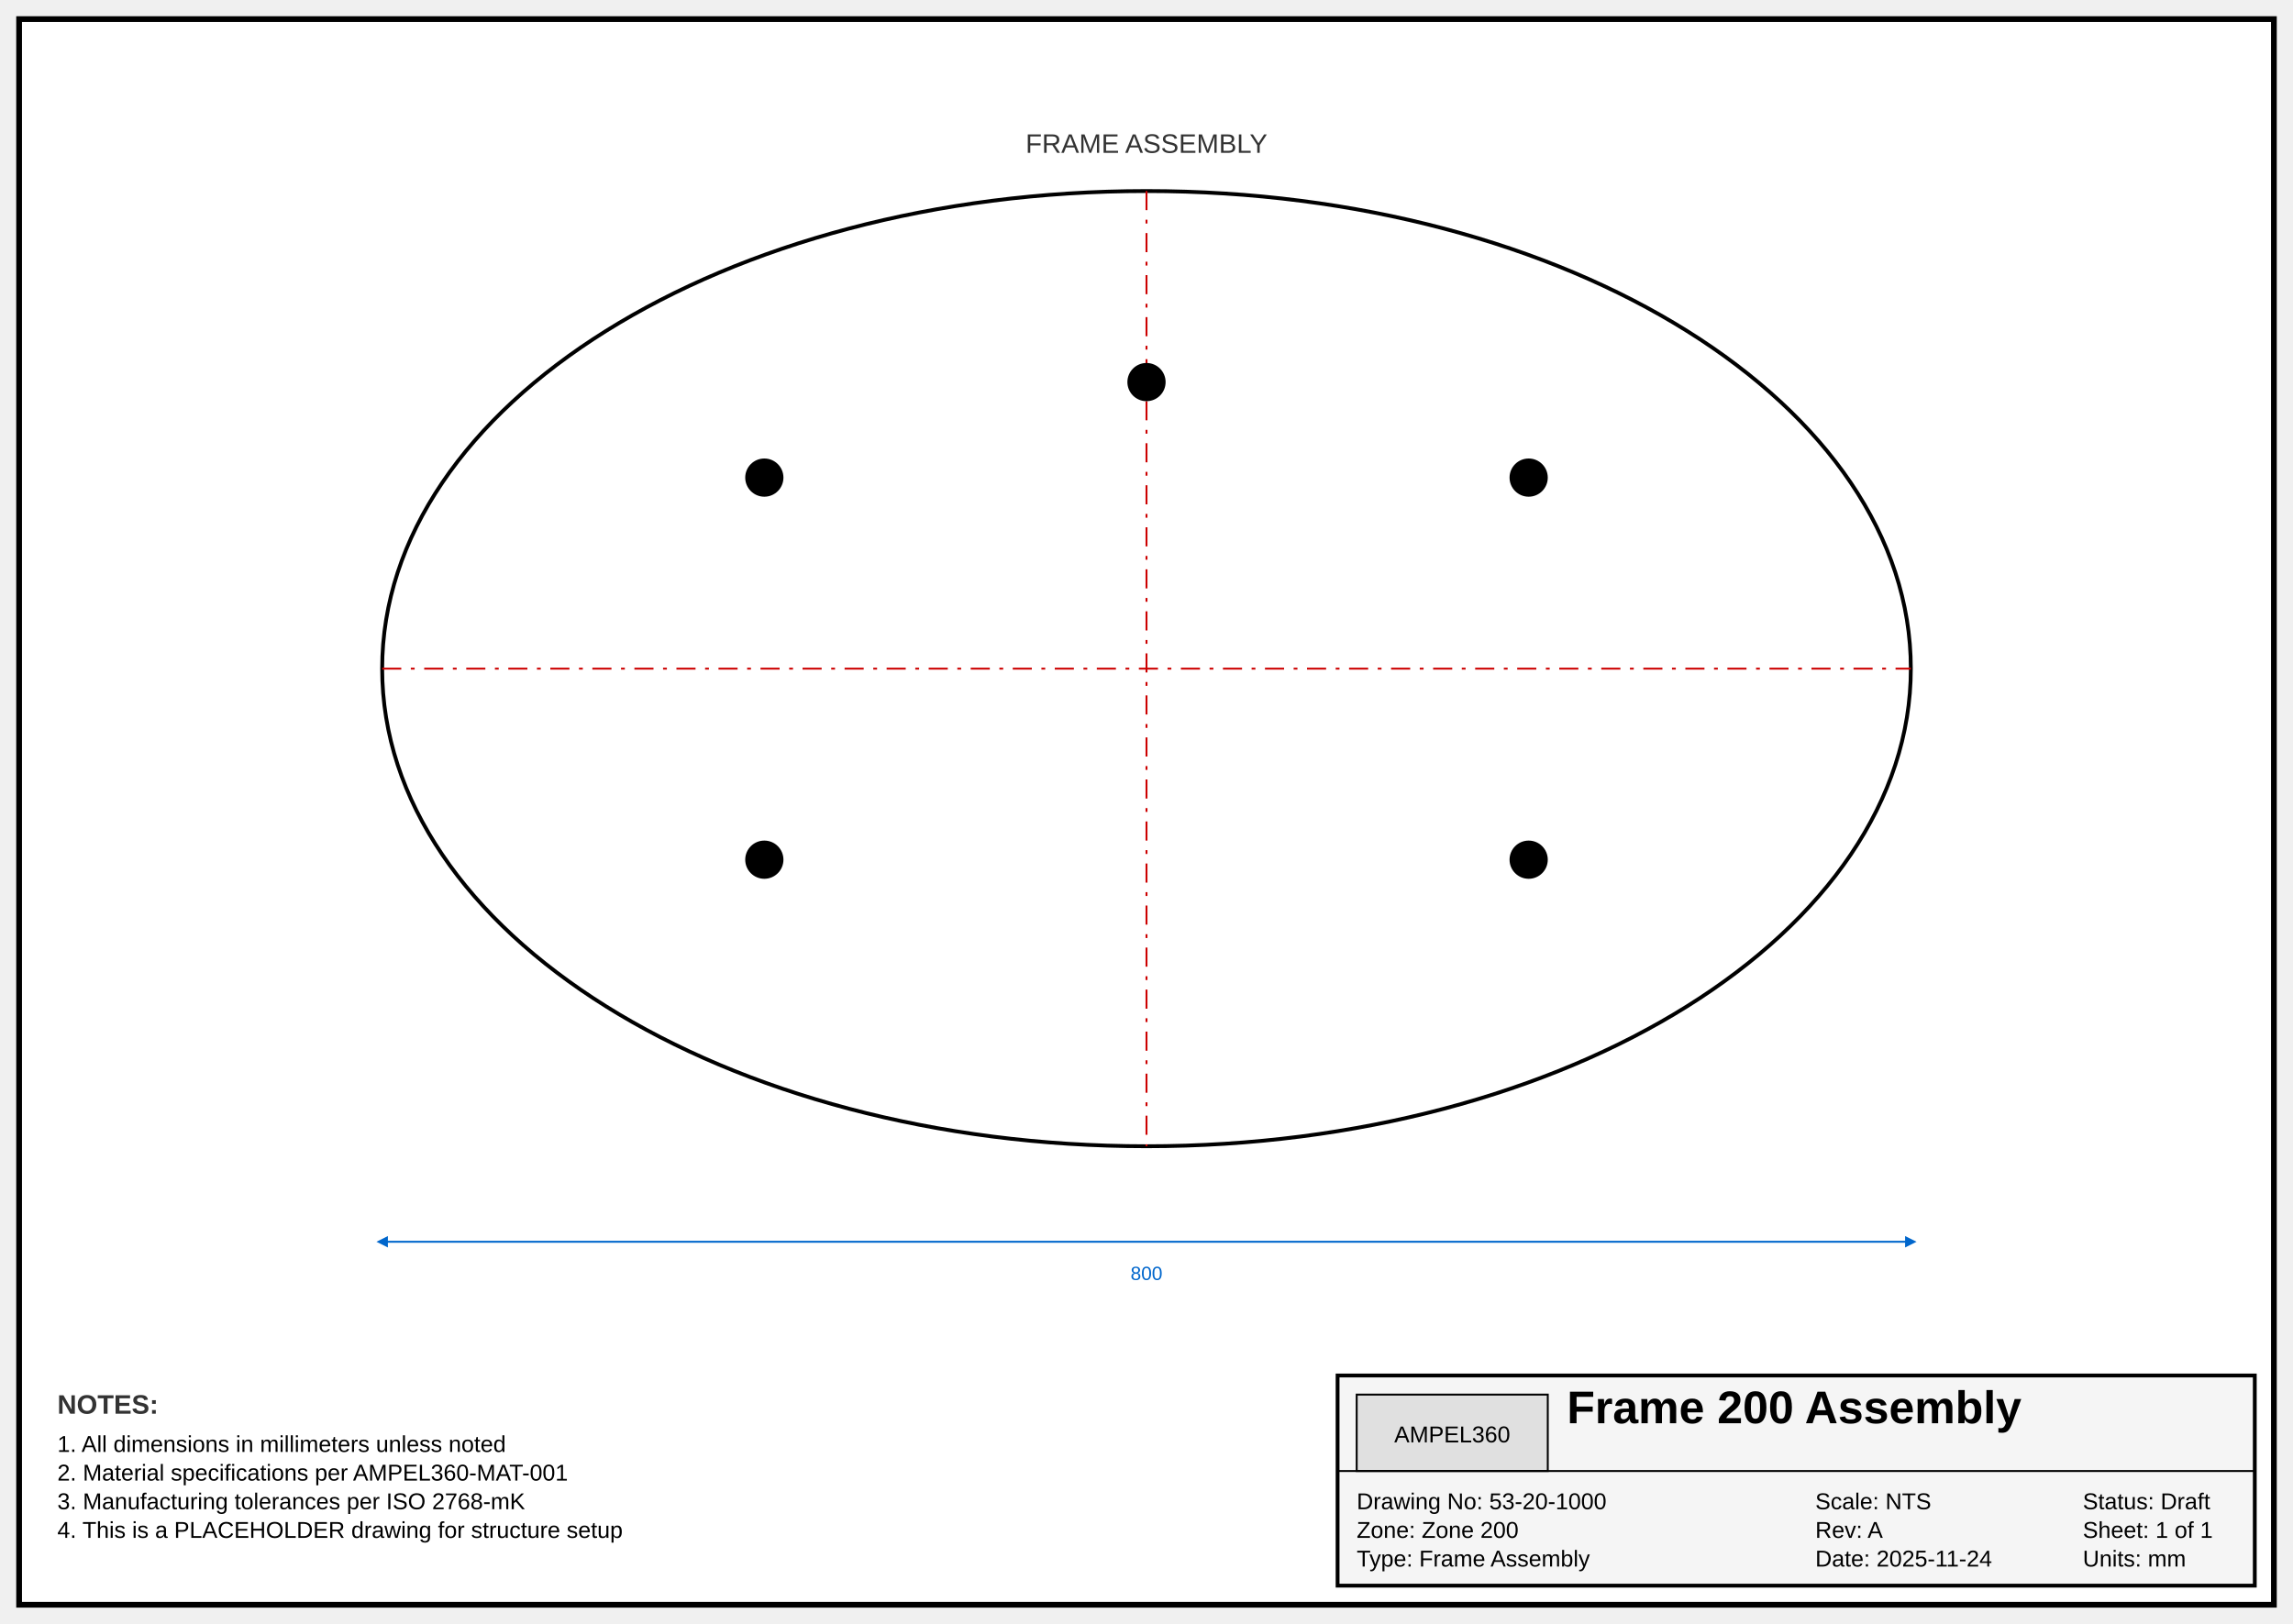
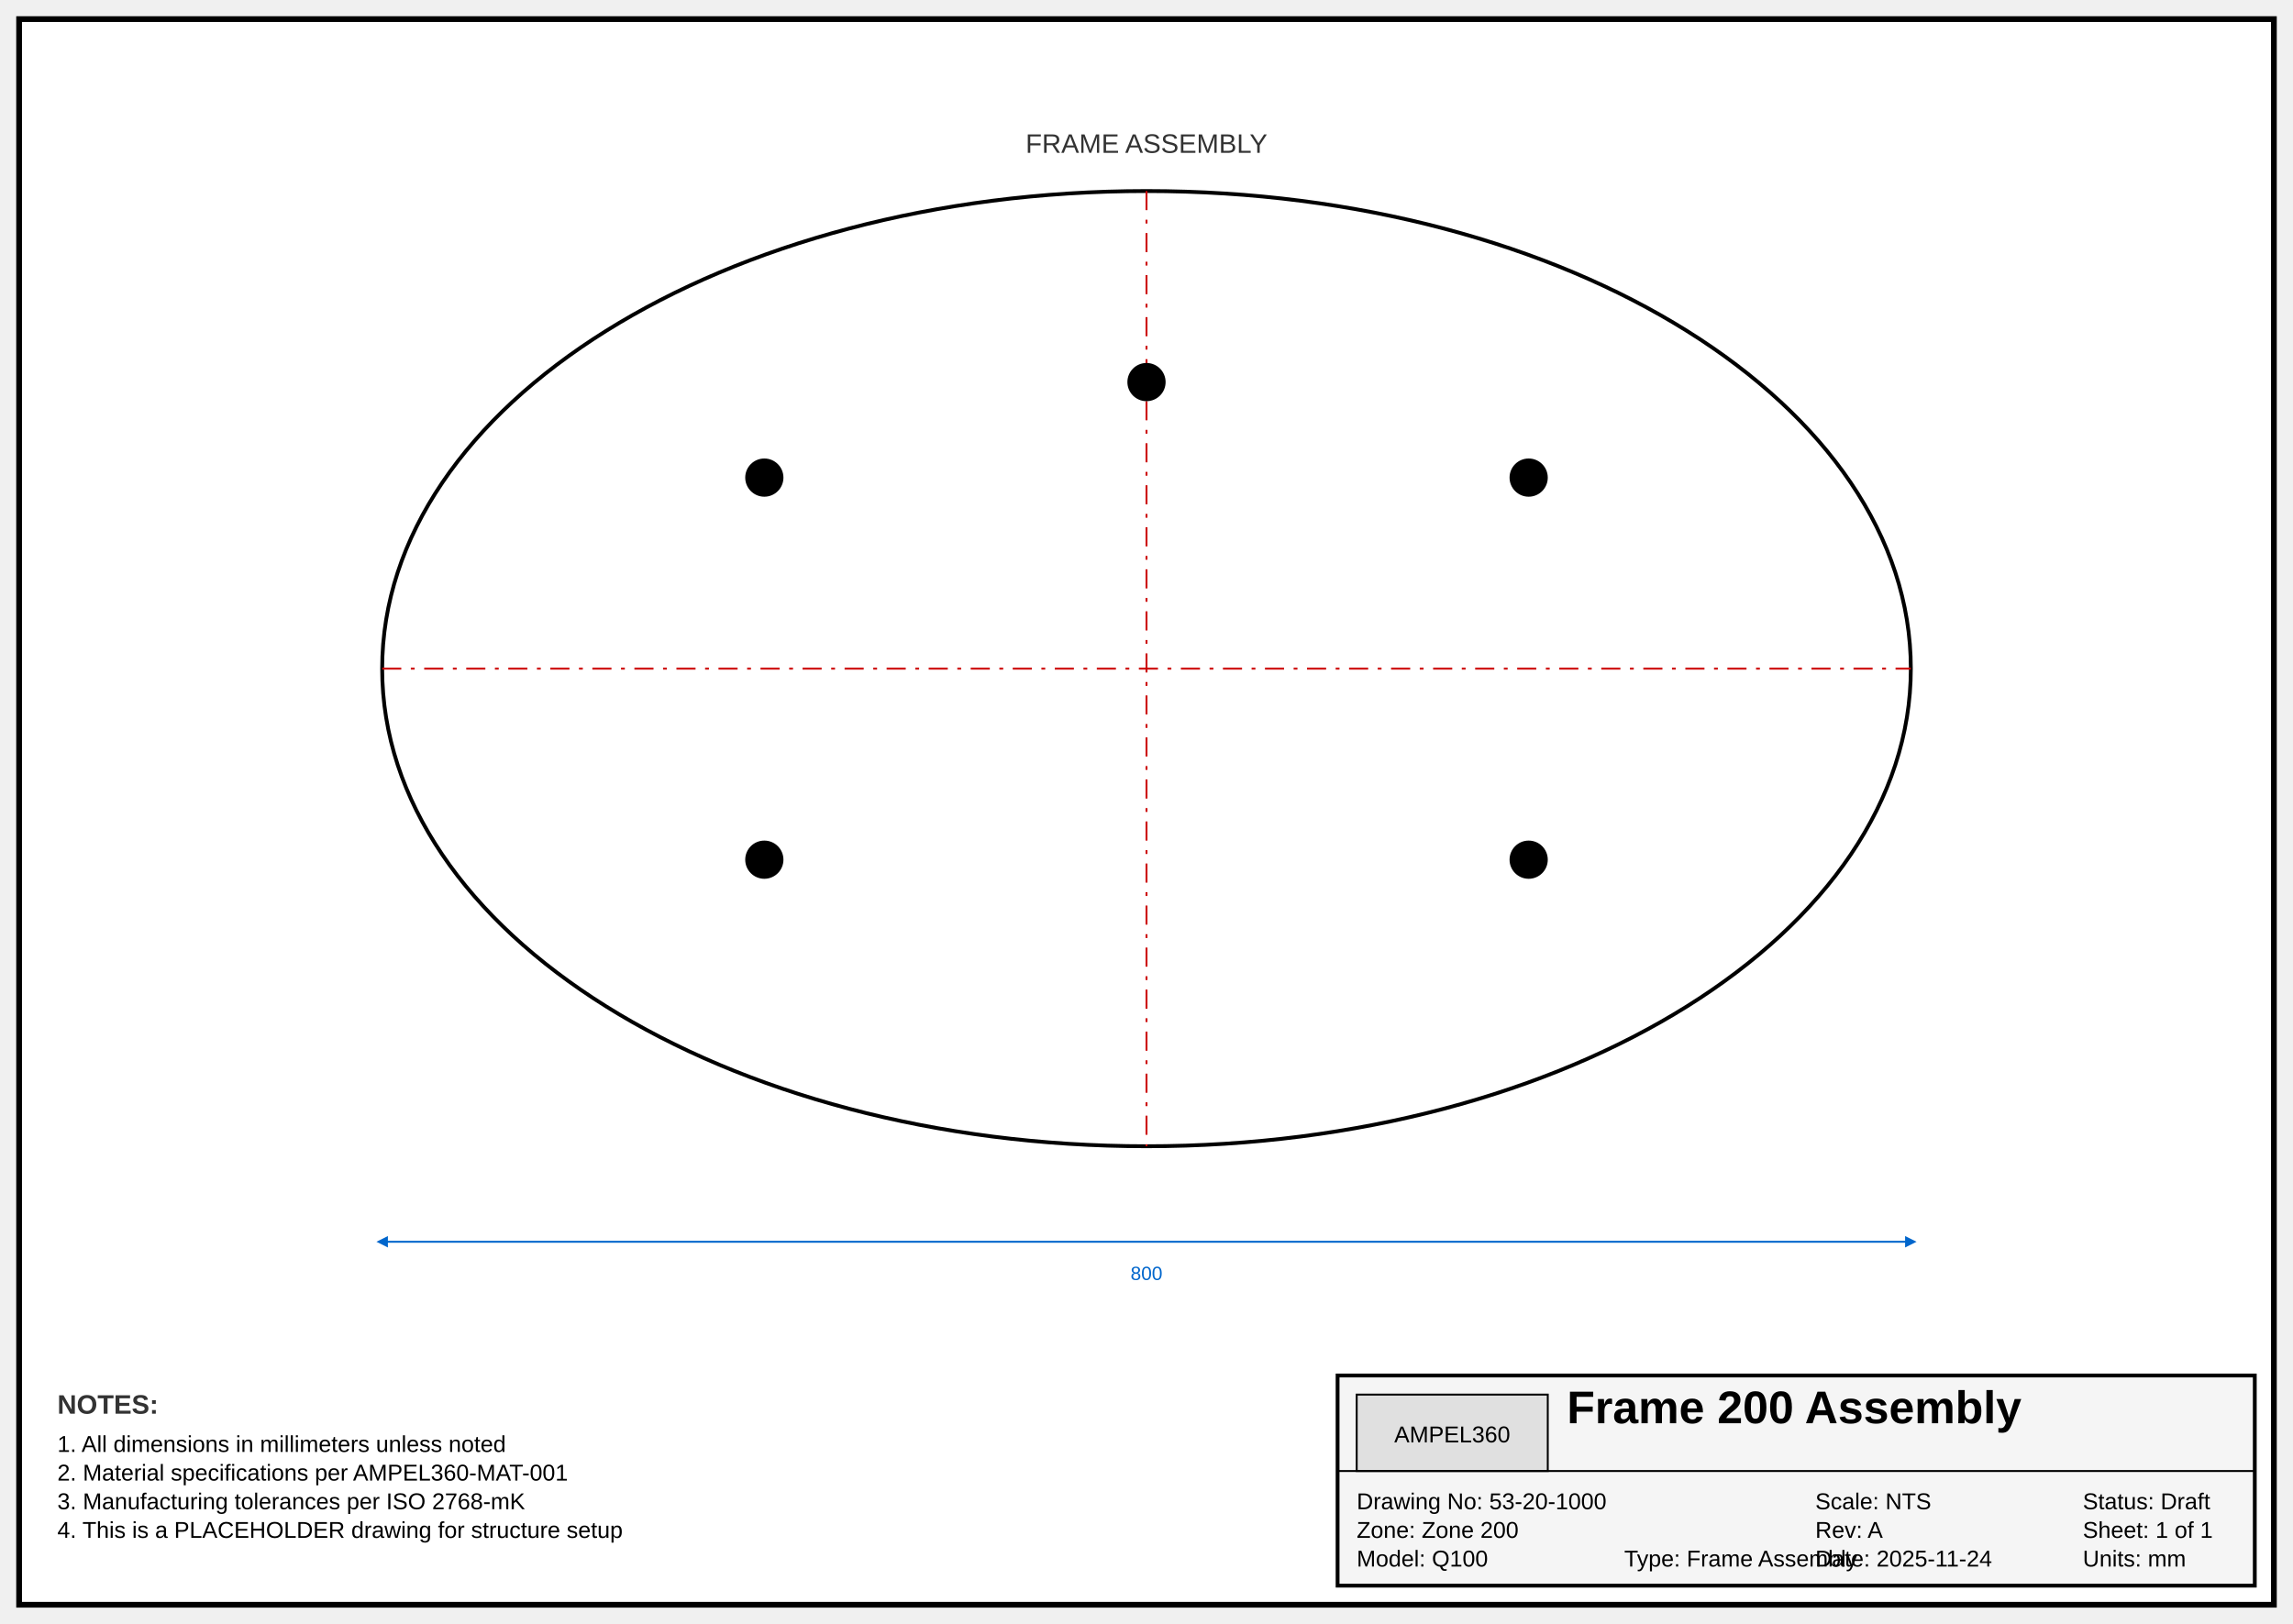
<svg xmlns="http://www.w3.org/2000/svg" viewBox="0 0 1200 850" width="1200" height="850">
  <defs>
    <style>
      .title-text { font-family: Arial, sans-serif; font-size: 24px; font-weight: bold; fill: #000; }
      .subtitle-text { font-family: Arial, sans-serif; font-size: 14px; fill: #333; }
      .label-text { font-family: Arial, sans-serif; font-size: 12px; fill: #000; }
      .dimension-text { font-family: Arial, sans-serif; font-size: 10px; fill: #0066cc; }
      .drawing-line { stroke: #000; stroke-width: 2; fill: none; }
      .dimension-line { stroke: #0066cc; stroke-width: 1; fill: none; }
      .dashed-line { stroke: #666; stroke-width: 1; stroke-dasharray: 5,5; fill: none; }
      .hidden-line { stroke: #999; stroke-width: 1; stroke-dasharray: 3,3; fill: none; }
      .center-line { stroke: #cc0000; stroke-width: 1; stroke-dasharray: 10,5,2,5; fill: none; }
    </style>
    <marker id="arrow" viewBox="0 0 10 10" refX="5" refY="5" markerWidth="6" markerHeight="6" orient="auto-start-reverse">
      <path d="M 0 0 L 10 5 L 0 10 z" fill="#0066cc" />
    </marker>
  </defs>
  <rect x="10" y="10" width="1180" height="830" fill="#ffffff" stroke="#000" stroke-width="3" />
  <g id="title-block">
    <rect x="700" y="720" width="480" height="110" fill="#f5f5f5" stroke="#000" stroke-width="2" />
    <rect x="710" y="730" width="100" height="40" fill="#e0e0e0" stroke="#000" stroke-width="1" />
    <text x="760" y="755" class="label-text" text-anchor="middle">AMPEL360</text>
    <text x="820" y="745" class="title-text">Frame 200 Assembly</text>
    <line x1="700" y1="770" x2="1180" y2="770" stroke="#000" stroke-width="1" />
    <text x="710" y="790" class="label-text">Drawing No: 53-20-1000</text>
    <text x="710" y="805" class="label-text">Zone: Zone 200</text>
-     <text x="710" y="820" class="label-text">Type: Frame Assembly</text>
+     <text x="710" y="820" class="label-text">Model: Q100</text>
+     <text x="850" y="820" class="label-text">Type: Frame Assembly</text>
    <text x="950" y="790" class="label-text">Scale: NTS</text>
    <text x="950" y="805" class="label-text">Rev: A</text>
    <text x="950" y="820" class="label-text">Date: 2025-11-24</text>
    <text x="1090" y="790" class="label-text">Status: Draft</text>
    <text x="1090" y="805" class="label-text">Sheet: 1 of 1</text>
    <text x="1090" y="820" class="label-text">Units: mm</text>
  </g>
  <g id="main-drawing">
    <ellipse cx="600" cy="350" rx="400" ry="250" class="drawing-line" />
    <line x1="200" y1="350" x2="1000" y2="350" class="center-line" />
    <line x1="600" y1="100" x2="600" y2="600" class="center-line" />
    <circle cx="400" cy="250" r="10" fill="#000" />
    <circle cx="600" cy="200" r="10" fill="#000" />
    <circle cx="800" cy="250" r="10" fill="#000" />
    <circle cx="400" cy="450" r="10" fill="#000" />
    <circle cx="800" cy="450" r="10" fill="#000" />
    <line x1="200" y1="650" x2="1000" y2="650" class="dimension-line" marker-start="url(#arrow)" marker-end="url(#arrow)" />
    <text x="600" y="670" class="dimension-text" text-anchor="middle">800</text>
    <text x="600" y="80" class="subtitle-text" text-anchor="middle">FRAME ASSEMBLY</text>
  </g>
  <g id="notes">
    <text x="30" y="740" class="subtitle-text" font-weight="bold">NOTES:</text>
    <text x="30" y="760" class="label-text">1. All dimensions in millimeters unless noted</text>
    <text x="30" y="775" class="label-text">2. Material specifications per AMPEL360-MAT-001</text>
    <text x="30" y="790" class="label-text">3. Manufacturing tolerances per ISO 2768-mK</text>
    <text x="30" y="805" class="label-text">4. This is a PLACEHOLDER drawing for structure setup</text>
  </g>
</svg>
